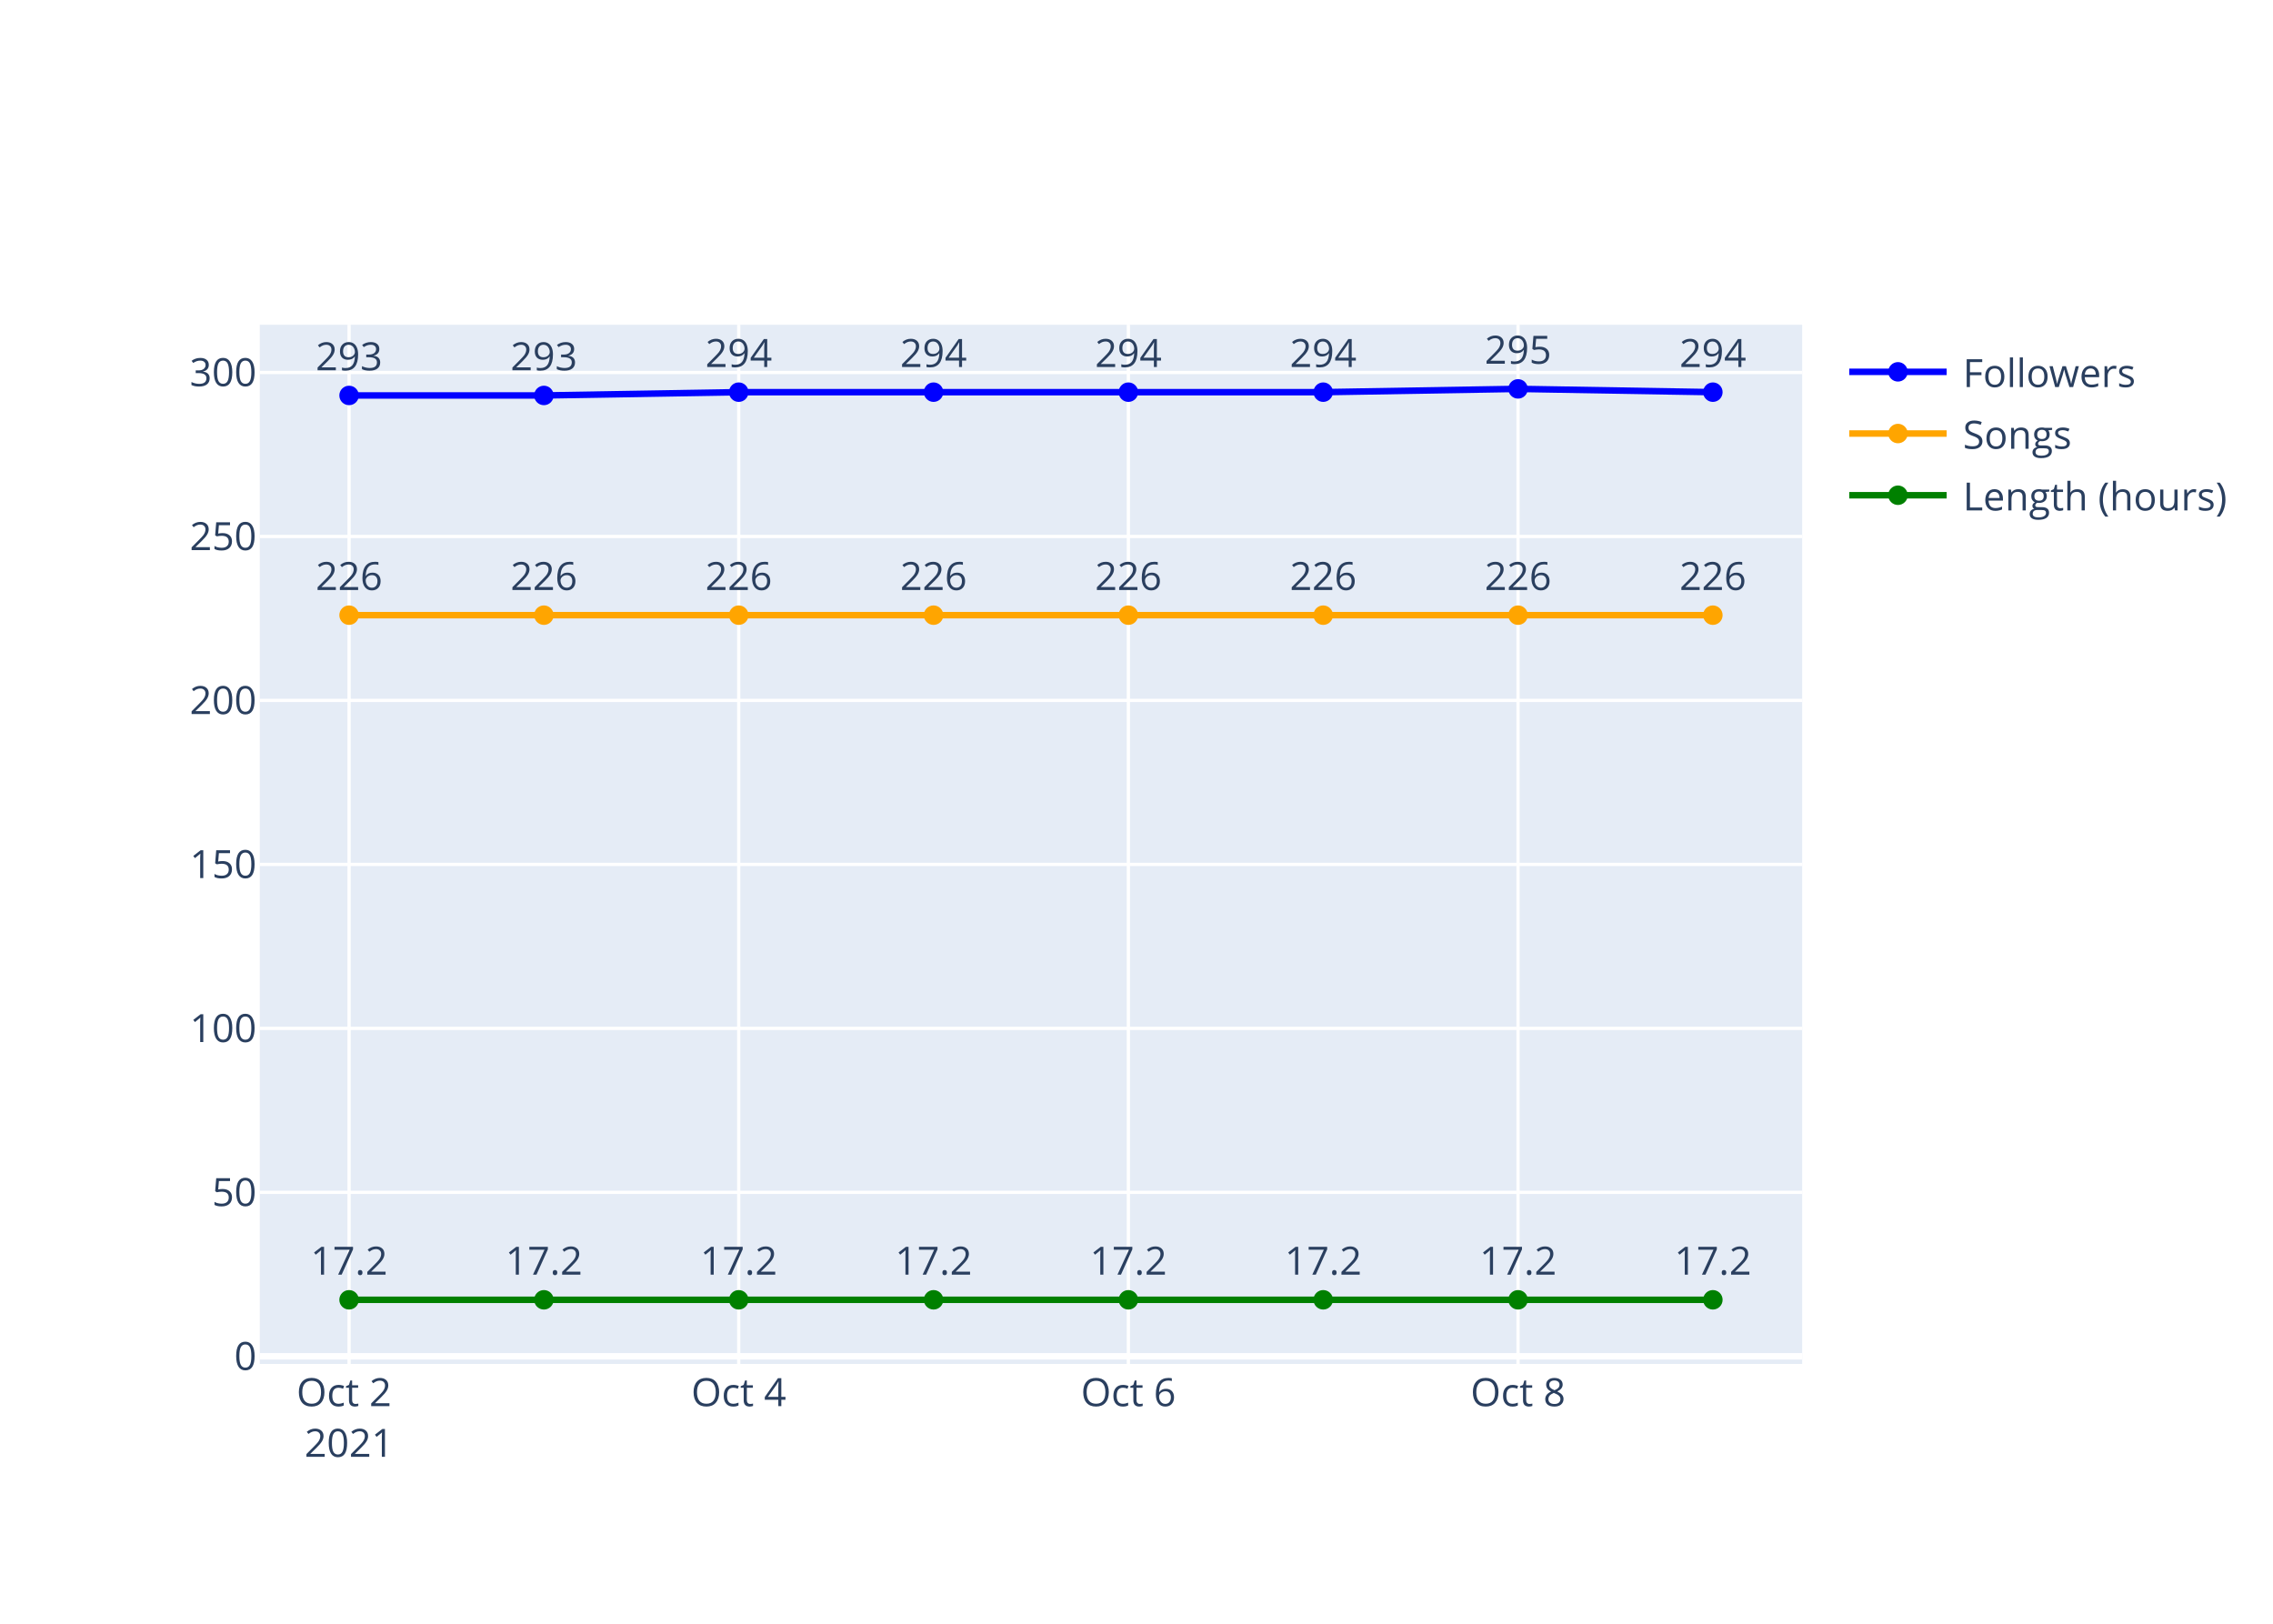
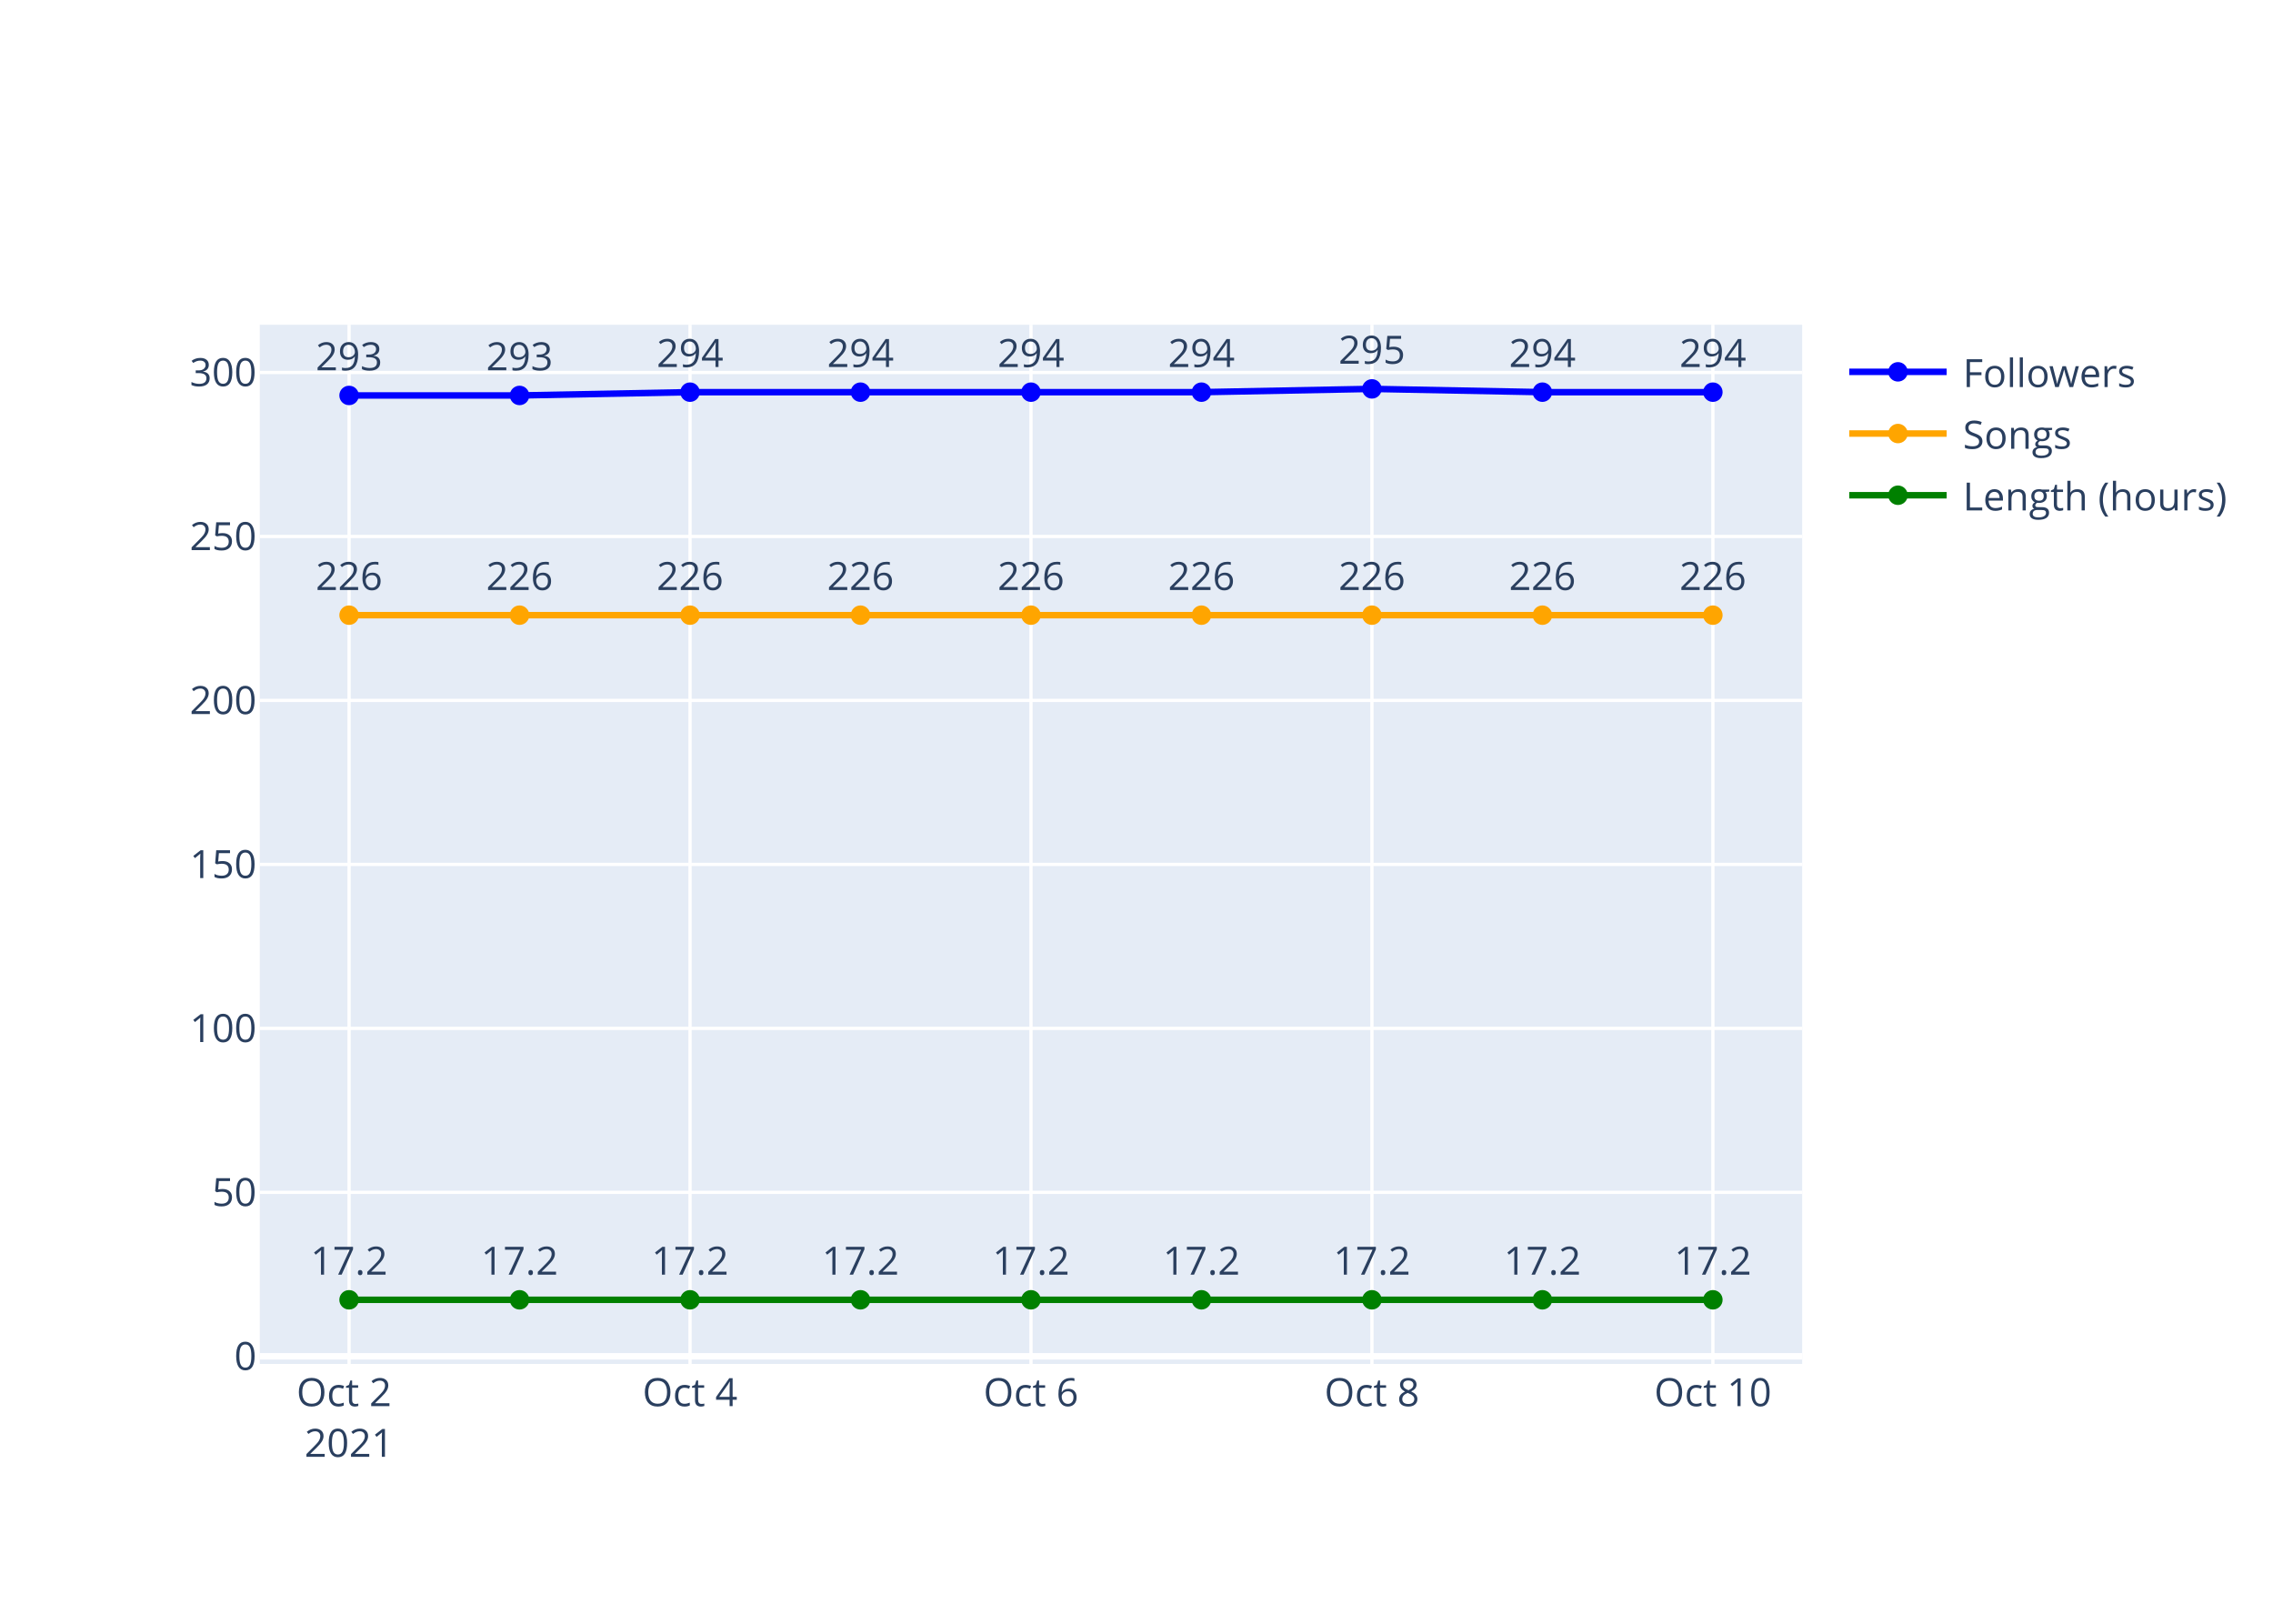
<svg xmlns="http://www.w3.org/2000/svg" class="main-svg" width="700" height="500" style="" viewBox="0 0 700 500">
  <rect x="0" y="0" width="700" height="500" style="fill: rgb(255, 255, 255); fill-opacity: 1;" />
-   <defs id="defs-3c477d">
+   <defs id="defs-60d0cf">
    <g class="clips">
-       <clipPath id="clip3c477dxyplot" class="plotclip">
+       <clipPath id="clip60d0cfxyplot" class="plotclip">
        <rect width="475" height="320" />
      </clipPath>
-       <clipPath class="axesclip" id="clip3c477dx">
+       <clipPath class="axesclip" id="clip60d0cfx">
        <rect x="80" y="0" width="475" height="500" />
      </clipPath>
-       <clipPath class="axesclip" id="clip3c477dy">
+       <clipPath class="axesclip" id="clip60d0cfy">
        <rect x="0" y="100" width="700" height="320" />
      </clipPath>
-       <clipPath class="axesclip" id="clip3c477dxy">
+       <clipPath class="axesclip" id="clip60d0cfxy">
        <rect x="80" y="100" width="475" height="320" />
      </clipPath>
    </g>
    <g class="gradients" />
    <g class="patterns" />
  </defs>
  <g class="bglayer">
    <rect class="bg" x="80" y="100" width="475" height="320" style="fill: rgb(229, 236, 246); fill-opacity: 1; stroke-width: 0;" />
  </g>
  <g class="layer-below">
    <g class="imagelayer" />
    <g class="shapelayer" />
  </g>
  <g class="cartesianlayer">
    <g class="subplot xy">
      <g class="layer-subplot">
        <g class="shapelayer" />
        <g class="imagelayer" />
      </g>
      <g class="gridlayer">
        <g class="x">
          <path class="xgrid crisp" transform="translate(107.5,0)" d="M0,100v320" style="stroke: rgb(255, 255, 255); stroke-opacity: 1; stroke-width: 1px;" />
-           <path class="xgrid crisp" transform="translate(227.5,0)" d="M0,100v320" style="stroke: rgb(255, 255, 255); stroke-opacity: 1; stroke-width: 1px;" />
-           <path class="xgrid crisp" transform="translate(347.5,0)" d="M0,100v320" style="stroke: rgb(255, 255, 255); stroke-opacity: 1; stroke-width: 1px;" />
-           <path class="xgrid crisp" transform="translate(467.5,0)" d="M0,100v320" style="stroke: rgb(255, 255, 255); stroke-opacity: 1; stroke-width: 1px;" />
+           <path class="xgrid crisp" transform="translate(212.5,0)" d="M0,100v320" style="stroke: rgb(255, 255, 255); stroke-opacity: 1; stroke-width: 1px;" />
+           <path class="xgrid crisp" transform="translate(317.5,0)" d="M0,100v320" style="stroke: rgb(255, 255, 255); stroke-opacity: 1; stroke-width: 1px;" />
+           <path class="xgrid crisp" transform="translate(422.5,0)" d="M0,100v320" style="stroke: rgb(255, 255, 255); stroke-opacity: 1; stroke-width: 1px;" />
+           <path class="xgrid crisp" transform="translate(527.5,0)" d="M0,100v320" style="stroke: rgb(255, 255, 255); stroke-opacity: 1; stroke-width: 1px;" />
        </g>
        <g class="y">
          <path class="ygrid crisp" transform="translate(0,367.16)" d="M80,0h475" style="stroke: rgb(255, 255, 255); stroke-opacity: 1; stroke-width: 1px;" />
          <path class="ygrid crisp" transform="translate(0,316.67)" d="M80,0h475" style="stroke: rgb(255, 255, 255); stroke-opacity: 1; stroke-width: 1px;" />
          <path class="ygrid crisp" transform="translate(0,266.18)" d="M80,0h475" style="stroke: rgb(255, 255, 255); stroke-opacity: 1; stroke-width: 1px;" />
          <path class="ygrid crisp" transform="translate(0,215.68)" d="M80,0h475" style="stroke: rgb(255, 255, 255); stroke-opacity: 1; stroke-width: 1px;" />
          <path class="ygrid crisp" transform="translate(0,165.19)" d="M80,0h475" style="stroke: rgb(255, 255, 255); stroke-opacity: 1; stroke-width: 1px;" />
          <path class="ygrid crisp" transform="translate(0,114.7)" d="M80,0h475" style="stroke: rgb(255, 255, 255); stroke-opacity: 1; stroke-width: 1px;" />
        </g>
      </g>
      <g class="zerolinelayer">
        <path class="yzl zl crisp" transform="translate(0,417.65)" d="M80,0h475" style="stroke: rgb(255, 255, 255); stroke-opacity: 1; stroke-width: 2px;" />
      </g>
      <path class="xlines-below" />
      <path class="ylines-below" />
      <g class="overlines-below" />
      <g class="xaxislayer-below" />
      <g class="yaxislayer-below" />
      <g class="overaxes-below" />
-       <g class="plot" transform="translate(80,100)" clip-path="url(#clip3c477dxyplot)">
+       <g class="plot" transform="translate(80,100)" clip-path="url(#clip60d0cfxyplot)">
        <g class="scatterlayer mlayer">
-           <g class="trace scatter trace2d971f" style="stroke-miterlimit: 2; opacity: 1;">
+           <g class="trace scatter trace13e7c6" style="stroke-miterlimit: 2; opacity: 1;">
            <g class="fills" />
            <g class="errorbars" />
            <g class="lines">
-               <path class="js-line" d="M27.5,21.77L87.5,21.77L147.5,20.76L327.5,20.76L387.5,19.75L447.5,20.76" style="vector-effect: non-scaling-stroke; fill: none; stroke: rgb(0, 0, 255); stroke-opacity: 1; stroke-width: 2px; opacity: 1;" />
+               <path class="js-line" d="M27.5,21.77L80,21.77L132.5,20.76L290,20.76L342.5,19.75L395,20.76L447.5,20.76" style="vector-effect: non-scaling-stroke; fill: none; stroke: rgb(0, 0, 255); stroke-opacity: 1; stroke-width: 2px; opacity: 1;" />
            </g>
            <g class="points">
              <path class="point" transform="translate(27.5,21.77)" d="M3,0A3,3 0 1,1 0,-3A3,3 0 0,1 3,0Z" style="opacity: 1; stroke-width: 0px; fill: rgb(0, 0, 255); fill-opacity: 1;" />
-               <path class="point" transform="translate(87.5,21.77)" d="M3,0A3,3 0 1,1 0,-3A3,3 0 0,1 3,0Z" style="opacity: 1; stroke-width: 0px; fill: rgb(0, 0, 255); fill-opacity: 1;" />
-               <path class="point" transform="translate(147.5,20.76)" d="M3,0A3,3 0 1,1 0,-3A3,3 0 0,1 3,0Z" style="opacity: 1; stroke-width: 0px; fill: rgb(0, 0, 255); fill-opacity: 1;" />
-               <path class="point" transform="translate(207.5,20.76)" d="M3,0A3,3 0 1,1 0,-3A3,3 0 0,1 3,0Z" style="opacity: 1; stroke-width: 0px; fill: rgb(0, 0, 255); fill-opacity: 1;" />
-               <path class="point" transform="translate(267.5,20.76)" d="M3,0A3,3 0 1,1 0,-3A3,3 0 0,1 3,0Z" style="opacity: 1; stroke-width: 0px; fill: rgb(0, 0, 255); fill-opacity: 1;" />
-               <path class="point" transform="translate(327.5,20.76)" d="M3,0A3,3 0 1,1 0,-3A3,3 0 0,1 3,0Z" style="opacity: 1; stroke-width: 0px; fill: rgb(0, 0, 255); fill-opacity: 1;" />
-               <path class="point" transform="translate(387.5,19.75)" d="M3,0A3,3 0 1,1 0,-3A3,3 0 0,1 3,0Z" style="opacity: 1; stroke-width: 0px; fill: rgb(0, 0, 255); fill-opacity: 1;" />
+               <path class="point" transform="translate(80,21.77)" d="M3,0A3,3 0 1,1 0,-3A3,3 0 0,1 3,0Z" style="opacity: 1; stroke-width: 0px; fill: rgb(0, 0, 255); fill-opacity: 1;" />
+               <path class="point" transform="translate(132.5,20.76)" d="M3,0A3,3 0 1,1 0,-3A3,3 0 0,1 3,0Z" style="opacity: 1; stroke-width: 0px; fill: rgb(0, 0, 255); fill-opacity: 1;" />
+               <path class="point" transform="translate(185,20.76)" d="M3,0A3,3 0 1,1 0,-3A3,3 0 0,1 3,0Z" style="opacity: 1; stroke-width: 0px; fill: rgb(0, 0, 255); fill-opacity: 1;" />
+               <path class="point" transform="translate(237.5,20.76)" d="M3,0A3,3 0 1,1 0,-3A3,3 0 0,1 3,0Z" style="opacity: 1; stroke-width: 0px; fill: rgb(0, 0, 255); fill-opacity: 1;" />
+               <path class="point" transform="translate(290,20.76)" d="M3,0A3,3 0 1,1 0,-3A3,3 0 0,1 3,0Z" style="opacity: 1; stroke-width: 0px; fill: rgb(0, 0, 255); fill-opacity: 1;" />
+               <path class="point" transform="translate(342.5,19.75)" d="M3,0A3,3 0 1,1 0,-3A3,3 0 0,1 3,0Z" style="opacity: 1; stroke-width: 0px; fill: rgb(0, 0, 255); fill-opacity: 1;" />
+               <path class="point" transform="translate(395,20.76)" d="M3,0A3,3 0 1,1 0,-3A3,3 0 0,1 3,0Z" style="opacity: 1; stroke-width: 0px; fill: rgb(0, 0, 255); fill-opacity: 1;" />
              <path class="point" transform="translate(447.5,20.76)" d="M3,0A3,3 0 1,1 0,-3A3,3 0 0,1 3,0Z" style="opacity: 1; stroke-width: 0px; fill: rgb(0, 0, 255); fill-opacity: 1;" />
            </g>
            <g class="text">
              <g class="textpoint" transform="translate(0,-7.75)">
                <text x="27.5" y="21.77" text-anchor="middle" style="font-family: 'Open Sans', verdana, arial, sans-serif; font-size: 12px; fill: rgb(42, 63, 95); fill-opacity: 1; white-space: pre;">293</text>
              </g>
              <g class="textpoint" transform="translate(0,-7.75)">
-                 <text x="87.5" y="21.77" text-anchor="middle" style="font-family: 'Open Sans', verdana, arial, sans-serif; font-size: 12px; fill: rgb(42, 63, 95); fill-opacity: 1; white-space: pre;">293</text>
-               </g>
-               <g class="textpoint" transform="translate(0,-7.75)">
-                 <text x="147.5" y="20.76" text-anchor="middle" style="font-family: 'Open Sans', verdana, arial, sans-serif; font-size: 12px; fill: rgb(42, 63, 95); fill-opacity: 1; white-space: pre;">294</text>
-               </g>
-               <g class="textpoint" transform="translate(0,-7.75)">
-                 <text x="207.5" y="20.76" text-anchor="middle" style="font-family: 'Open Sans', verdana, arial, sans-serif; font-size: 12px; fill: rgb(42, 63, 95); fill-opacity: 1; white-space: pre;">294</text>
-               </g>
-               <g class="textpoint" transform="translate(0,-7.75)">
-                 <text x="267.5" y="20.76" text-anchor="middle" style="font-family: 'Open Sans', verdana, arial, sans-serif; font-size: 12px; fill: rgb(42, 63, 95); fill-opacity: 1; white-space: pre;">294</text>
-               </g>
-               <g class="textpoint" transform="translate(0,-7.75)">
-                 <text x="327.5" y="20.76" text-anchor="middle" style="font-family: 'Open Sans', verdana, arial, sans-serif; font-size: 12px; fill: rgb(42, 63, 95); fill-opacity: 1; white-space: pre;">294</text>
-               </g>
-               <g class="textpoint" transform="translate(0,-7.75)">
-                 <text x="387.5" y="19.75" text-anchor="middle" style="font-family: 'Open Sans', verdana, arial, sans-serif; font-size: 12px; fill: rgb(42, 63, 95); fill-opacity: 1; white-space: pre;">295</text>
+                 <text x="80" y="21.77" text-anchor="middle" style="font-family: 'Open Sans', verdana, arial, sans-serif; font-size: 12px; fill: rgb(42, 63, 95); fill-opacity: 1; white-space: pre;">293</text>
+               </g>
+               <g class="textpoint" transform="translate(0,-7.75)">
+                 <text x="132.5" y="20.76" text-anchor="middle" style="font-family: 'Open Sans', verdana, arial, sans-serif; font-size: 12px; fill: rgb(42, 63, 95); fill-opacity: 1; white-space: pre;">294</text>
+               </g>
+               <g class="textpoint" transform="translate(0,-7.75)">
+                 <text x="185" y="20.76" text-anchor="middle" style="font-family: 'Open Sans', verdana, arial, sans-serif; font-size: 12px; fill: rgb(42, 63, 95); fill-opacity: 1; white-space: pre;">294</text>
+               </g>
+               <g class="textpoint" transform="translate(0,-7.75)">
+                 <text x="237.5" y="20.76" text-anchor="middle" style="font-family: 'Open Sans', verdana, arial, sans-serif; font-size: 12px; fill: rgb(42, 63, 95); fill-opacity: 1; white-space: pre;">294</text>
+               </g>
+               <g class="textpoint" transform="translate(0,-7.75)">
+                 <text x="290" y="20.76" text-anchor="middle" style="font-family: 'Open Sans', verdana, arial, sans-serif; font-size: 12px; fill: rgb(42, 63, 95); fill-opacity: 1; white-space: pre;">294</text>
+               </g>
+               <g class="textpoint" transform="translate(0,-7.75)">
+                 <text x="342.5" y="19.75" text-anchor="middle" style="font-family: 'Open Sans', verdana, arial, sans-serif; font-size: 12px; fill: rgb(42, 63, 95); fill-opacity: 1; white-space: pre;">295</text>
+               </g>
+               <g class="textpoint" transform="translate(0,-7.75)">
+                 <text x="395" y="20.76" text-anchor="middle" style="font-family: 'Open Sans', verdana, arial, sans-serif; font-size: 12px; fill: rgb(42, 63, 95); fill-opacity: 1; white-space: pre;">294</text>
              </g>
              <g class="textpoint" transform="translate(0,-7.75)">
                <text x="447.5" y="20.76" text-anchor="middle" style="font-family: 'Open Sans', verdana, arial, sans-serif; font-size: 12px; fill: rgb(42, 63, 95); fill-opacity: 1; white-space: pre;">294</text>
              </g>
            </g>
          </g>
-           <g class="trace scatter trace1ec7df" style="stroke-miterlimit: 2; opacity: 1;">
+           <g class="trace scatter trace51d799" style="stroke-miterlimit: 2; opacity: 1;">
            <g class="fills" />
            <g class="errorbars" />
            <g class="lines">
              <path class="js-line" d="M27.5,89.43L447.5,89.43" style="vector-effect: non-scaling-stroke; fill: none; stroke: rgb(255, 165, 0); stroke-opacity: 1; stroke-width: 2px; opacity: 1;" />
            </g>
            <g class="points">
              <path class="point" transform="translate(27.5,89.43)" d="M3,0A3,3 0 1,1 0,-3A3,3 0 0,1 3,0Z" style="opacity: 1; stroke-width: 0px; fill: rgb(255, 165, 0); fill-opacity: 1;" />
-               <path class="point" transform="translate(87.5,89.43)" d="M3,0A3,3 0 1,1 0,-3A3,3 0 0,1 3,0Z" style="opacity: 1; stroke-width: 0px; fill: rgb(255, 165, 0); fill-opacity: 1;" />
-               <path class="point" transform="translate(147.5,89.43)" d="M3,0A3,3 0 1,1 0,-3A3,3 0 0,1 3,0Z" style="opacity: 1; stroke-width: 0px; fill: rgb(255, 165, 0); fill-opacity: 1;" />
-               <path class="point" transform="translate(207.5,89.43)" d="M3,0A3,3 0 1,1 0,-3A3,3 0 0,1 3,0Z" style="opacity: 1; stroke-width: 0px; fill: rgb(255, 165, 0); fill-opacity: 1;" />
-               <path class="point" transform="translate(267.5,89.43)" d="M3,0A3,3 0 1,1 0,-3A3,3 0 0,1 3,0Z" style="opacity: 1; stroke-width: 0px; fill: rgb(255, 165, 0); fill-opacity: 1;" />
-               <path class="point" transform="translate(327.5,89.43)" d="M3,0A3,3 0 1,1 0,-3A3,3 0 0,1 3,0Z" style="opacity: 1; stroke-width: 0px; fill: rgb(255, 165, 0); fill-opacity: 1;" />
-               <path class="point" transform="translate(387.5,89.43)" d="M3,0A3,3 0 1,1 0,-3A3,3 0 0,1 3,0Z" style="opacity: 1; stroke-width: 0px; fill: rgb(255, 165, 0); fill-opacity: 1;" />
+               <path class="point" transform="translate(80,89.43)" d="M3,0A3,3 0 1,1 0,-3A3,3 0 0,1 3,0Z" style="opacity: 1; stroke-width: 0px; fill: rgb(255, 165, 0); fill-opacity: 1;" />
+               <path class="point" transform="translate(132.5,89.43)" d="M3,0A3,3 0 1,1 0,-3A3,3 0 0,1 3,0Z" style="opacity: 1; stroke-width: 0px; fill: rgb(255, 165, 0); fill-opacity: 1;" />
+               <path class="point" transform="translate(185,89.43)" d="M3,0A3,3 0 1,1 0,-3A3,3 0 0,1 3,0Z" style="opacity: 1; stroke-width: 0px; fill: rgb(255, 165, 0); fill-opacity: 1;" />
+               <path class="point" transform="translate(237.5,89.43)" d="M3,0A3,3 0 1,1 0,-3A3,3 0 0,1 3,0Z" style="opacity: 1; stroke-width: 0px; fill: rgb(255, 165, 0); fill-opacity: 1;" />
+               <path class="point" transform="translate(290,89.43)" d="M3,0A3,3 0 1,1 0,-3A3,3 0 0,1 3,0Z" style="opacity: 1; stroke-width: 0px; fill: rgb(255, 165, 0); fill-opacity: 1;" />
+               <path class="point" transform="translate(342.5,89.43)" d="M3,0A3,3 0 1,1 0,-3A3,3 0 0,1 3,0Z" style="opacity: 1; stroke-width: 0px; fill: rgb(255, 165, 0); fill-opacity: 1;" />
+               <path class="point" transform="translate(395,89.43)" d="M3,0A3,3 0 1,1 0,-3A3,3 0 0,1 3,0Z" style="opacity: 1; stroke-width: 0px; fill: rgb(255, 165, 0); fill-opacity: 1;" />
              <path class="point" transform="translate(447.5,89.43)" d="M3,0A3,3 0 1,1 0,-3A3,3 0 0,1 3,0Z" style="opacity: 1; stroke-width: 0px; fill: rgb(255, 165, 0); fill-opacity: 1;" />
            </g>
            <g class="text">
              <g class="textpoint" transform="translate(0,-7.75)">
                <text x="27.5" y="89.43" text-anchor="middle" style="font-family: 'Open Sans', verdana, arial, sans-serif; font-size: 12px; fill: rgb(42, 63, 95); fill-opacity: 1; white-space: pre;">226</text>
              </g>
              <g class="textpoint" transform="translate(0,-7.75)">
-                 <text x="87.5" y="89.43" text-anchor="middle" style="font-family: 'Open Sans', verdana, arial, sans-serif; font-size: 12px; fill: rgb(42, 63, 95); fill-opacity: 1; white-space: pre;">226</text>
-               </g>
-               <g class="textpoint" transform="translate(0,-7.75)">
-                 <text x="147.5" y="89.43" text-anchor="middle" style="font-family: 'Open Sans', verdana, arial, sans-serif; font-size: 12px; fill: rgb(42, 63, 95); fill-opacity: 1; white-space: pre;">226</text>
-               </g>
-               <g class="textpoint" transform="translate(0,-7.75)">
-                 <text x="207.5" y="89.43" text-anchor="middle" style="font-family: 'Open Sans', verdana, arial, sans-serif; font-size: 12px; fill: rgb(42, 63, 95); fill-opacity: 1; white-space: pre;">226</text>
-               </g>
-               <g class="textpoint" transform="translate(0,-7.75)">
-                 <text x="267.5" y="89.43" text-anchor="middle" style="font-family: 'Open Sans', verdana, arial, sans-serif; font-size: 12px; fill: rgb(42, 63, 95); fill-opacity: 1; white-space: pre;">226</text>
-               </g>
-               <g class="textpoint" transform="translate(0,-7.75)">
-                 <text x="327.5" y="89.43" text-anchor="middle" style="font-family: 'Open Sans', verdana, arial, sans-serif; font-size: 12px; fill: rgb(42, 63, 95); fill-opacity: 1; white-space: pre;">226</text>
-               </g>
-               <g class="textpoint" transform="translate(0,-7.75)">
-                 <text x="387.5" y="89.43" text-anchor="middle" style="font-family: 'Open Sans', verdana, arial, sans-serif; font-size: 12px; fill: rgb(42, 63, 95); fill-opacity: 1; white-space: pre;">226</text>
+                 <text x="80" y="89.43" text-anchor="middle" style="font-family: 'Open Sans', verdana, arial, sans-serif; font-size: 12px; fill: rgb(42, 63, 95); fill-opacity: 1; white-space: pre;">226</text>
+               </g>
+               <g class="textpoint" transform="translate(0,-7.75)">
+                 <text x="132.5" y="89.43" text-anchor="middle" style="font-family: 'Open Sans', verdana, arial, sans-serif; font-size: 12px; fill: rgb(42, 63, 95); fill-opacity: 1; white-space: pre;">226</text>
+               </g>
+               <g class="textpoint" transform="translate(0,-7.75)">
+                 <text x="185" y="89.43" text-anchor="middle" style="font-family: 'Open Sans', verdana, arial, sans-serif; font-size: 12px; fill: rgb(42, 63, 95); fill-opacity: 1; white-space: pre;">226</text>
+               </g>
+               <g class="textpoint" transform="translate(0,-7.75)">
+                 <text x="237.5" y="89.43" text-anchor="middle" style="font-family: 'Open Sans', verdana, arial, sans-serif; font-size: 12px; fill: rgb(42, 63, 95); fill-opacity: 1; white-space: pre;">226</text>
+               </g>
+               <g class="textpoint" transform="translate(0,-7.75)">
+                 <text x="290" y="89.43" text-anchor="middle" style="font-family: 'Open Sans', verdana, arial, sans-serif; font-size: 12px; fill: rgb(42, 63, 95); fill-opacity: 1; white-space: pre;">226</text>
+               </g>
+               <g class="textpoint" transform="translate(0,-7.75)">
+                 <text x="342.5" y="89.43" text-anchor="middle" style="font-family: 'Open Sans', verdana, arial, sans-serif; font-size: 12px; fill: rgb(42, 63, 95); fill-opacity: 1; white-space: pre;">226</text>
+               </g>
+               <g class="textpoint" transform="translate(0,-7.75)">
+                 <text x="395" y="89.43" text-anchor="middle" style="font-family: 'Open Sans', verdana, arial, sans-serif; font-size: 12px; fill: rgb(42, 63, 95); fill-opacity: 1; white-space: pre;">226</text>
              </g>
              <g class="textpoint" transform="translate(0,-7.75)">
                <text x="447.5" y="89.43" text-anchor="middle" style="font-family: 'Open Sans', verdana, arial, sans-serif; font-size: 12px; fill: rgb(42, 63, 95); fill-opacity: 1; white-space: pre;">226</text>
              </g>
            </g>
          </g>
-           <g class="trace scatter trace655caa" style="stroke-miterlimit: 2; opacity: 1;">
+           <g class="trace scatter trace8ed33b" style="stroke-miterlimit: 2; opacity: 1;">
            <g class="fills" />
            <g class="errorbars" />
            <g class="lines">
              <path class="js-line" d="M27.5,300.25L447.5,300.25" style="vector-effect: non-scaling-stroke; fill: none; stroke: rgb(0, 128, 0); stroke-opacity: 1; stroke-width: 2px; opacity: 1;" />
            </g>
            <g class="points">
              <path class="point" transform="translate(27.5,300.25)" d="M3,0A3,3 0 1,1 0,-3A3,3 0 0,1 3,0Z" style="opacity: 1; stroke-width: 0px; fill: rgb(0, 128, 0); fill-opacity: 1;" />
-               <path class="point" transform="translate(87.5,300.25)" d="M3,0A3,3 0 1,1 0,-3A3,3 0 0,1 3,0Z" style="opacity: 1; stroke-width: 0px; fill: rgb(0, 128, 0); fill-opacity: 1;" />
-               <path class="point" transform="translate(147.5,300.25)" d="M3,0A3,3 0 1,1 0,-3A3,3 0 0,1 3,0Z" style="opacity: 1; stroke-width: 0px; fill: rgb(0, 128, 0); fill-opacity: 1;" />
-               <path class="point" transform="translate(207.5,300.25)" d="M3,0A3,3 0 1,1 0,-3A3,3 0 0,1 3,0Z" style="opacity: 1; stroke-width: 0px; fill: rgb(0, 128, 0); fill-opacity: 1;" />
-               <path class="point" transform="translate(267.5,300.25)" d="M3,0A3,3 0 1,1 0,-3A3,3 0 0,1 3,0Z" style="opacity: 1; stroke-width: 0px; fill: rgb(0, 128, 0); fill-opacity: 1;" />
-               <path class="point" transform="translate(327.5,300.25)" d="M3,0A3,3 0 1,1 0,-3A3,3 0 0,1 3,0Z" style="opacity: 1; stroke-width: 0px; fill: rgb(0, 128, 0); fill-opacity: 1;" />
-               <path class="point" transform="translate(387.5,300.25)" d="M3,0A3,3 0 1,1 0,-3A3,3 0 0,1 3,0Z" style="opacity: 1; stroke-width: 0px; fill: rgb(0, 128, 0); fill-opacity: 1;" />
+               <path class="point" transform="translate(80,300.25)" d="M3,0A3,3 0 1,1 0,-3A3,3 0 0,1 3,0Z" style="opacity: 1; stroke-width: 0px; fill: rgb(0, 128, 0); fill-opacity: 1;" />
+               <path class="point" transform="translate(132.5,300.25)" d="M3,0A3,3 0 1,1 0,-3A3,3 0 0,1 3,0Z" style="opacity: 1; stroke-width: 0px; fill: rgb(0, 128, 0); fill-opacity: 1;" />
+               <path class="point" transform="translate(185,300.25)" d="M3,0A3,3 0 1,1 0,-3A3,3 0 0,1 3,0Z" style="opacity: 1; stroke-width: 0px; fill: rgb(0, 128, 0); fill-opacity: 1;" />
+               <path class="point" transform="translate(237.5,300.25)" d="M3,0A3,3 0 1,1 0,-3A3,3 0 0,1 3,0Z" style="opacity: 1; stroke-width: 0px; fill: rgb(0, 128, 0); fill-opacity: 1;" />
+               <path class="point" transform="translate(290,300.25)" d="M3,0A3,3 0 1,1 0,-3A3,3 0 0,1 3,0Z" style="opacity: 1; stroke-width: 0px; fill: rgb(0, 128, 0); fill-opacity: 1;" />
+               <path class="point" transform="translate(342.5,300.25)" d="M3,0A3,3 0 1,1 0,-3A3,3 0 0,1 3,0Z" style="opacity: 1; stroke-width: 0px; fill: rgb(0, 128, 0); fill-opacity: 1;" />
+               <path class="point" transform="translate(395,300.25)" d="M3,0A3,3 0 1,1 0,-3A3,3 0 0,1 3,0Z" style="opacity: 1; stroke-width: 0px; fill: rgb(0, 128, 0); fill-opacity: 1;" />
              <path class="point" transform="translate(447.5,300.25)" d="M3,0A3,3 0 1,1 0,-3A3,3 0 0,1 3,0Z" style="opacity: 1; stroke-width: 0px; fill: rgb(0, 128, 0); fill-opacity: 1;" />
            </g>
            <g class="text">
              <g class="textpoint" transform="translate(0,-7.75)">
                <text x="27.5" y="300.25" text-anchor="middle" style="font-family: 'Open Sans', verdana, arial, sans-serif; font-size: 12px; fill: rgb(42, 63, 95); fill-opacity: 1; white-space: pre;">17.2</text>
              </g>
              <g class="textpoint" transform="translate(0,-7.75)">
-                 <text x="87.5" y="300.25" text-anchor="middle" style="font-family: 'Open Sans', verdana, arial, sans-serif; font-size: 12px; fill: rgb(42, 63, 95); fill-opacity: 1; white-space: pre;">17.2</text>
-               </g>
-               <g class="textpoint" transform="translate(0,-7.75)">
-                 <text x="147.5" y="300.25" text-anchor="middle" style="font-family: 'Open Sans', verdana, arial, sans-serif; font-size: 12px; fill: rgb(42, 63, 95); fill-opacity: 1; white-space: pre;">17.2</text>
-               </g>
-               <g class="textpoint" transform="translate(0,-7.75)">
-                 <text x="207.5" y="300.25" text-anchor="middle" style="font-family: 'Open Sans', verdana, arial, sans-serif; font-size: 12px; fill: rgb(42, 63, 95); fill-opacity: 1; white-space: pre;">17.2</text>
-               </g>
-               <g class="textpoint" transform="translate(0,-7.75)">
-                 <text x="267.5" y="300.25" text-anchor="middle" style="font-family: 'Open Sans', verdana, arial, sans-serif; font-size: 12px; fill: rgb(42, 63, 95); fill-opacity: 1; white-space: pre;">17.2</text>
-               </g>
-               <g class="textpoint" transform="translate(0,-7.75)">
-                 <text x="327.5" y="300.25" text-anchor="middle" style="font-family: 'Open Sans', verdana, arial, sans-serif; font-size: 12px; fill: rgb(42, 63, 95); fill-opacity: 1; white-space: pre;">17.2</text>
-               </g>
-               <g class="textpoint" transform="translate(0,-7.75)">
-                 <text x="387.5" y="300.25" text-anchor="middle" style="font-family: 'Open Sans', verdana, arial, sans-serif; font-size: 12px; fill: rgb(42, 63, 95); fill-opacity: 1; white-space: pre;">17.2</text>
+                 <text x="80" y="300.25" text-anchor="middle" style="font-family: 'Open Sans', verdana, arial, sans-serif; font-size: 12px; fill: rgb(42, 63, 95); fill-opacity: 1; white-space: pre;">17.2</text>
+               </g>
+               <g class="textpoint" transform="translate(0,-7.75)">
+                 <text x="132.5" y="300.25" text-anchor="middle" style="font-family: 'Open Sans', verdana, arial, sans-serif; font-size: 12px; fill: rgb(42, 63, 95); fill-opacity: 1; white-space: pre;">17.2</text>
+               </g>
+               <g class="textpoint" transform="translate(0,-7.75)">
+                 <text x="185" y="300.25" text-anchor="middle" style="font-family: 'Open Sans', verdana, arial, sans-serif; font-size: 12px; fill: rgb(42, 63, 95); fill-opacity: 1; white-space: pre;">17.2</text>
+               </g>
+               <g class="textpoint" transform="translate(0,-7.75)">
+                 <text x="237.5" y="300.25" text-anchor="middle" style="font-family: 'Open Sans', verdana, arial, sans-serif; font-size: 12px; fill: rgb(42, 63, 95); fill-opacity: 1; white-space: pre;">17.2</text>
+               </g>
+               <g class="textpoint" transform="translate(0,-7.75)">
+                 <text x="290" y="300.25" text-anchor="middle" style="font-family: 'Open Sans', verdana, arial, sans-serif; font-size: 12px; fill: rgb(42, 63, 95); fill-opacity: 1; white-space: pre;">17.2</text>
+               </g>
+               <g class="textpoint" transform="translate(0,-7.75)">
+                 <text x="342.5" y="300.25" text-anchor="middle" style="font-family: 'Open Sans', verdana, arial, sans-serif; font-size: 12px; fill: rgb(42, 63, 95); fill-opacity: 1; white-space: pre;">17.2</text>
+               </g>
+               <g class="textpoint" transform="translate(0,-7.75)">
+                 <text x="395" y="300.25" text-anchor="middle" style="font-family: 'Open Sans', verdana, arial, sans-serif; font-size: 12px; fill: rgb(42, 63, 95); fill-opacity: 1; white-space: pre;">17.2</text>
              </g>
              <g class="textpoint" transform="translate(0,-7.75)">
                <text x="447.5" y="300.25" text-anchor="middle" style="font-family: 'Open Sans', verdana, arial, sans-serif; font-size: 12px; fill: rgb(42, 63, 95); fill-opacity: 1; white-space: pre;">17.2</text>
              </g>
            </g>
          </g>
        </g>
      </g>
      <g class="overplot" />
      <path class="xlines-above crisp" d="M0,0" style="fill: none;" />
      <path class="ylines-above crisp" d="M0,0" style="fill: none;" />
      <g class="overlines-above" />
      <g class="xaxislayer-above">
        <g class="xtick">
          <text text-anchor="middle" x="0" y="433" transform="translate(107.5,0)" style="font-family: 'Open Sans', verdana, arial, sans-serif; font-size: 12px; fill: rgb(42, 63, 95); fill-opacity: 1; white-space: pre; opacity: 1;">
            <tspan class="line" dy="0em" x="0" y="433">Oct 2</tspan>
            <tspan class="line" dy="1.3em" x="0" y="433">2021</tspan>
          </text>
        </g>
        <g class="xtick">
-           <text text-anchor="middle" x="0" y="433" style="font-family: 'Open Sans', verdana, arial, sans-serif; font-size: 12px; fill: rgb(42, 63, 95); fill-opacity: 1; white-space: pre; opacity: 1;" transform="translate(227.5,0)">Oct 4</text>
-         </g>
-         <g class="xtick">
-           <text text-anchor="middle" x="0" y="433" style="font-family: 'Open Sans', verdana, arial, sans-serif; font-size: 12px; fill: rgb(42, 63, 95); fill-opacity: 1; white-space: pre; opacity: 1;" transform="translate(347.5,0)">Oct 6</text>
-         </g>
-         <g class="xtick">
-           <text text-anchor="middle" x="0" y="433" style="font-family: 'Open Sans', verdana, arial, sans-serif; font-size: 12px; fill: rgb(42, 63, 95); fill-opacity: 1; white-space: pre; opacity: 1;" transform="translate(467.5,0)">Oct 8</text>
+           <text text-anchor="middle" x="0" y="433" style="font-family: 'Open Sans', verdana, arial, sans-serif; font-size: 12px; fill: rgb(42, 63, 95); fill-opacity: 1; white-space: pre; opacity: 1;" transform="translate(212.5,0)">Oct 4</text>
+         </g>
+         <g class="xtick">
+           <text text-anchor="middle" x="0" y="433" style="font-family: 'Open Sans', verdana, arial, sans-serif; font-size: 12px; fill: rgb(42, 63, 95); fill-opacity: 1; white-space: pre; opacity: 1;" transform="translate(317.5,0)">Oct 6</text>
+         </g>
+         <g class="xtick">
+           <text text-anchor="middle" x="0" y="433" style="font-family: 'Open Sans', verdana, arial, sans-serif; font-size: 12px; fill: rgb(42, 63, 95); fill-opacity: 1; white-space: pre; opacity: 1;" transform="translate(422.5,0)">Oct 8</text>
+         </g>
+         <g class="xtick">
+           <text text-anchor="middle" x="0" y="433" style="font-family: 'Open Sans', verdana, arial, sans-serif; font-size: 12px; fill: rgb(42, 63, 95); fill-opacity: 1; white-space: pre; opacity: 1;" transform="translate(527.5,0)">Oct 10</text>
        </g>
      </g>
      <g class="yaxislayer-above">
        <g class="ytick">
          <text text-anchor="end" x="79" y="4.2" transform="translate(0,417.65)" style="font-family: 'Open Sans', verdana, arial, sans-serif; font-size: 12px; fill: rgb(42, 63, 95); fill-opacity: 1; white-space: pre; opacity: 1;">0</text>
        </g>
        <g class="ytick">
          <text text-anchor="end" x="79" y="4.2" style="font-family: 'Open Sans', verdana, arial, sans-serif; font-size: 12px; fill: rgb(42, 63, 95); fill-opacity: 1; white-space: pre; opacity: 1;" transform="translate(0,367.16)">50</text>
        </g>
        <g class="ytick">
          <text text-anchor="end" x="79" y="4.2" style="font-family: 'Open Sans', verdana, arial, sans-serif; font-size: 12px; fill: rgb(42, 63, 95); fill-opacity: 1; white-space: pre; opacity: 1;" transform="translate(0,316.67)">100</text>
        </g>
        <g class="ytick">
          <text text-anchor="end" x="79" y="4.2" style="font-family: 'Open Sans', verdana, arial, sans-serif; font-size: 12px; fill: rgb(42, 63, 95); fill-opacity: 1; white-space: pre; opacity: 1;" transform="translate(0,266.18)">150</text>
        </g>
        <g class="ytick">
          <text text-anchor="end" x="79" y="4.2" style="font-family: 'Open Sans', verdana, arial, sans-serif; font-size: 12px; fill: rgb(42, 63, 95); fill-opacity: 1; white-space: pre; opacity: 1;" transform="translate(0,215.68)">200</text>
        </g>
        <g class="ytick">
          <text text-anchor="end" x="79" y="4.2" style="font-family: 'Open Sans', verdana, arial, sans-serif; font-size: 12px; fill: rgb(42, 63, 95); fill-opacity: 1; white-space: pre; opacity: 1;" transform="translate(0,165.19)">250</text>
        </g>
        <g class="ytick">
          <text text-anchor="end" x="79" y="4.2" style="font-family: 'Open Sans', verdana, arial, sans-serif; font-size: 12px; fill: rgb(42, 63, 95); fill-opacity: 1; white-space: pre; opacity: 1;" transform="translate(0,114.7)">300</text>
        </g>
      </g>
      <g class="overaxes-above" />
    </g>
  </g>
  <g class="polarlayer" />
  <g class="ternarylayer" />
  <g class="geolayer" />
  <g class="funnelarealayer" />
  <g class="pielayer" />
  <g class="iciclelayer" />
  <g class="treemaplayer" />
  <g class="sunburstlayer" />
  <g class="glimages" />
-   <defs id="topdefs-3c477d">
+   <defs id="topdefs-60d0cf">
    <g class="clips" />
-     <clipPath id="legend3c477d">
+     <clipPath id="legend60d0cf">
      <rect width="124" height="67" x="0" y="0" />
    </clipPath>
  </defs>
  <g class="layer-above">
    <g class="imagelayer" />
    <g class="shapelayer" />
  </g>
  <g class="infolayer">
    <g class="legend" pointer-events="all" transform="translate(564.5,100)">
      <rect class="bg" shape-rendering="crispEdges" style="stroke: rgb(68, 68, 68); stroke-opacity: 1; fill: rgb(255, 255, 255); fill-opacity: 1; stroke-width: 0px;" width="124" height="67" x="0" y="0" />
-       <g class="scrollbox" transform="" clip-path="url(#legend3c477d)">
+       <g class="scrollbox" transform="" clip-path="url(#legend60d0cf)">
        <g class="groups">
          <g class="traces" transform="translate(0,14.5)" style="opacity: 1;">
            <text class="legendtext" text-anchor="start" x="40" y="4.68" style="font-family: 'Open Sans', verdana, arial, sans-serif; font-size: 12px; fill: rgb(42, 63, 95); fill-opacity: 1; white-space: pre;">Followers</text>
            <g class="layers" style="opacity: 1;">
              <g class="legendfill" />
              <g class="legendlines">
                <path class="js-line" d="M5,0h30" style="fill: none; stroke: rgb(0, 0, 255); stroke-opacity: 1; stroke-width: 2px;" />
              </g>
              <g class="legendsymbols">
                <g class="legendpoints">
                  <path class="scatterpts" transform="translate(20,0)" d="M3,0A3,3 0 1,1 0,-3A3,3 0 0,1 3,0Z" style="opacity: 1; stroke-width: 0px; fill: rgb(0, 0, 255); fill-opacity: 1;" />
                </g>
              </g>
            </g>
            <rect class="legendtoggle" x="0" y="-9.5" width="118.062" height="19" style="fill: rgb(0, 0, 0); fill-opacity: 0;" />
          </g>
          <g class="traces" transform="translate(0,33.5)" style="opacity: 1;">
            <text class="legendtext" text-anchor="start" x="40" y="4.68" style="font-family: 'Open Sans', verdana, arial, sans-serif; font-size: 12px; fill: rgb(42, 63, 95); fill-opacity: 1; white-space: pre;">Songs</text>
            <g class="layers" style="opacity: 1;">
              <g class="legendfill" />
              <g class="legendlines">
                <path class="js-line" d="M5,0h30" style="fill: none; stroke: rgb(255, 165, 0); stroke-opacity: 1; stroke-width: 2px;" />
              </g>
              <g class="legendsymbols">
                <g class="legendpoints">
                  <path class="scatterpts" transform="translate(20,0)" d="M3,0A3,3 0 1,1 0,-3A3,3 0 0,1 3,0Z" style="opacity: 1; stroke-width: 0px; fill: rgb(255, 165, 0); fill-opacity: 1;" />
                </g>
              </g>
            </g>
            <rect class="legendtoggle" x="0" y="-9.5" width="118.062" height="19" style="fill: rgb(0, 0, 0); fill-opacity: 0;" />
          </g>
          <g class="traces" transform="translate(0,52.5)" style="opacity: 1;">
            <text class="legendtext" text-anchor="start" x="40" y="4.68" style="font-family: 'Open Sans', verdana, arial, sans-serif; font-size: 12px; fill: rgb(42, 63, 95); fill-opacity: 1; white-space: pre;">Length (hours)</text>
            <g class="layers" style="opacity: 1;">
              <g class="legendfill" />
              <g class="legendlines">
                <path class="js-line" d="M5,0h30" style="fill: none; stroke: rgb(0, 128, 0); stroke-opacity: 1; stroke-width: 2px;" />
              </g>
              <g class="legendsymbols">
                <g class="legendpoints">
                  <path class="scatterpts" transform="translate(20,0)" d="M3,0A3,3 0 1,1 0,-3A3,3 0 0,1 3,0Z" style="opacity: 1; stroke-width: 0px; fill: rgb(0, 128, 0); fill-opacity: 1;" />
                </g>
              </g>
            </g>
            <rect class="legendtoggle" x="0" y="-9.5" width="118.062" height="19" style="fill: rgb(0, 0, 0); fill-opacity: 0;" />
          </g>
        </g>
      </g>
      <rect class="scrollbar" rx="20" ry="3" width="0" height="0" style="fill: rgb(128, 139, 164); fill-opacity: 1;" x="0" y="0" />
    </g>
    <g class="g-gtitle" />
    <g class="g-xtitle" />
    <g class="g-ytitle" />
  </g>
</svg>
